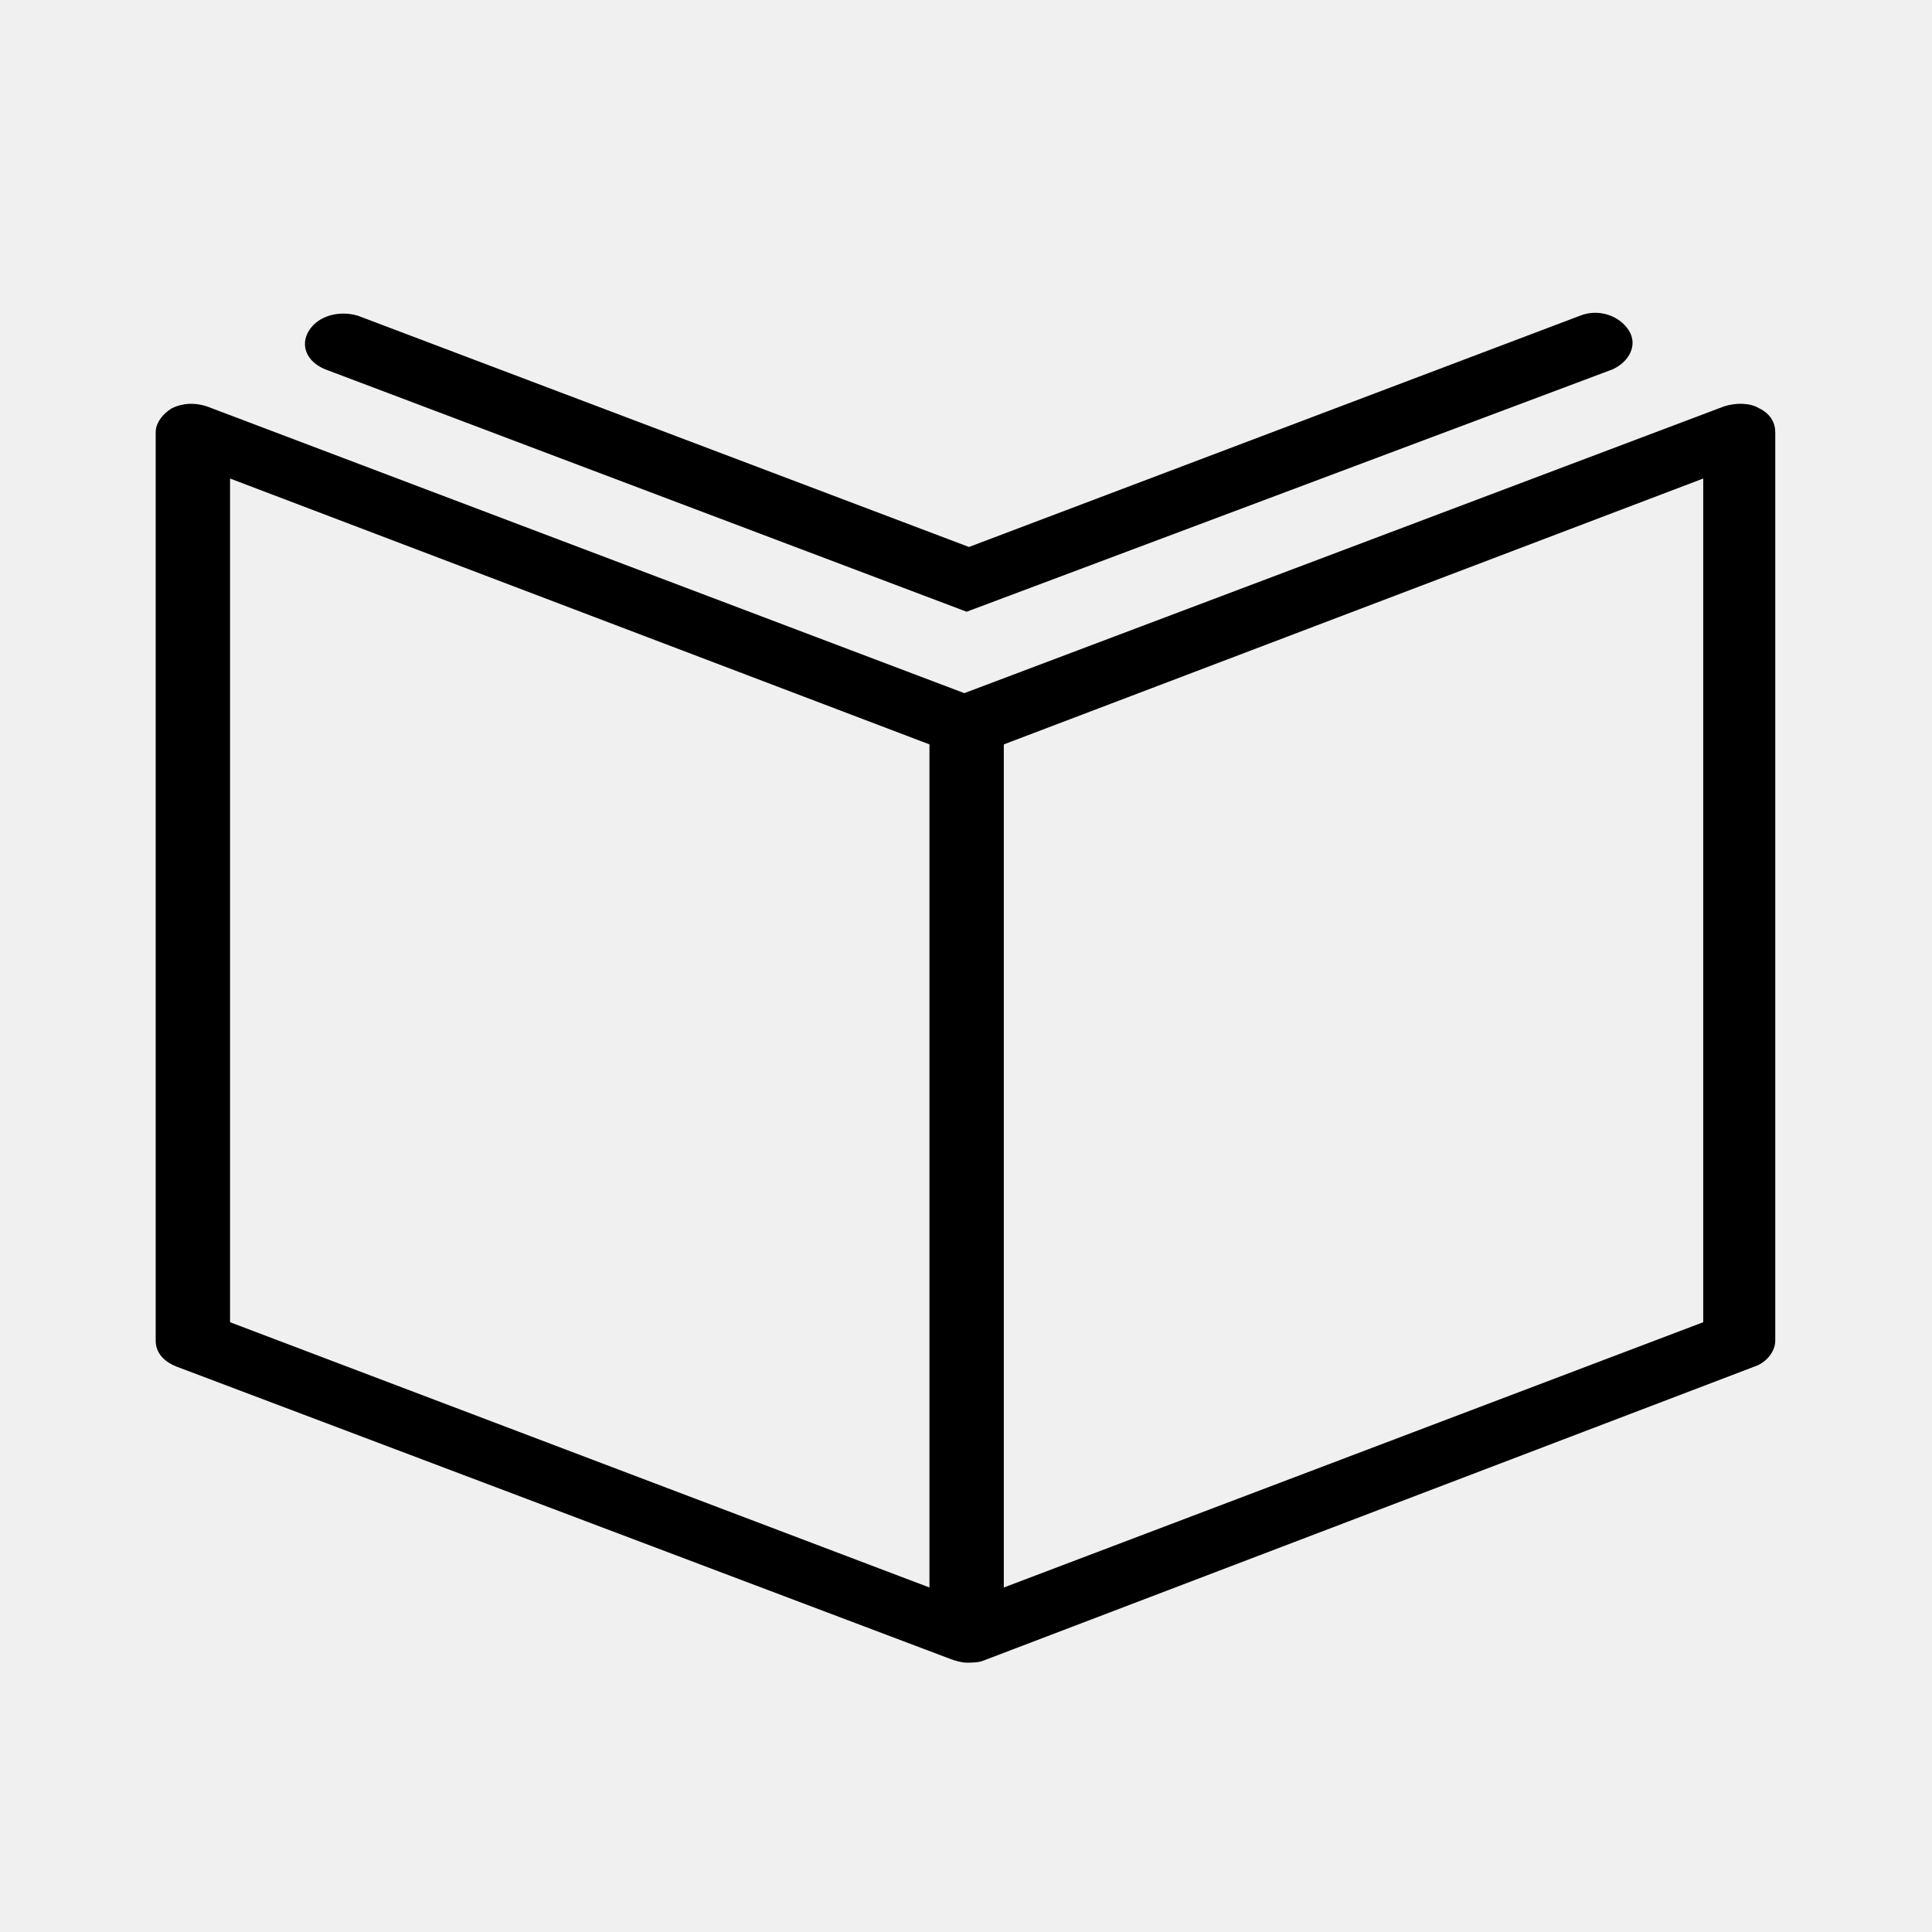
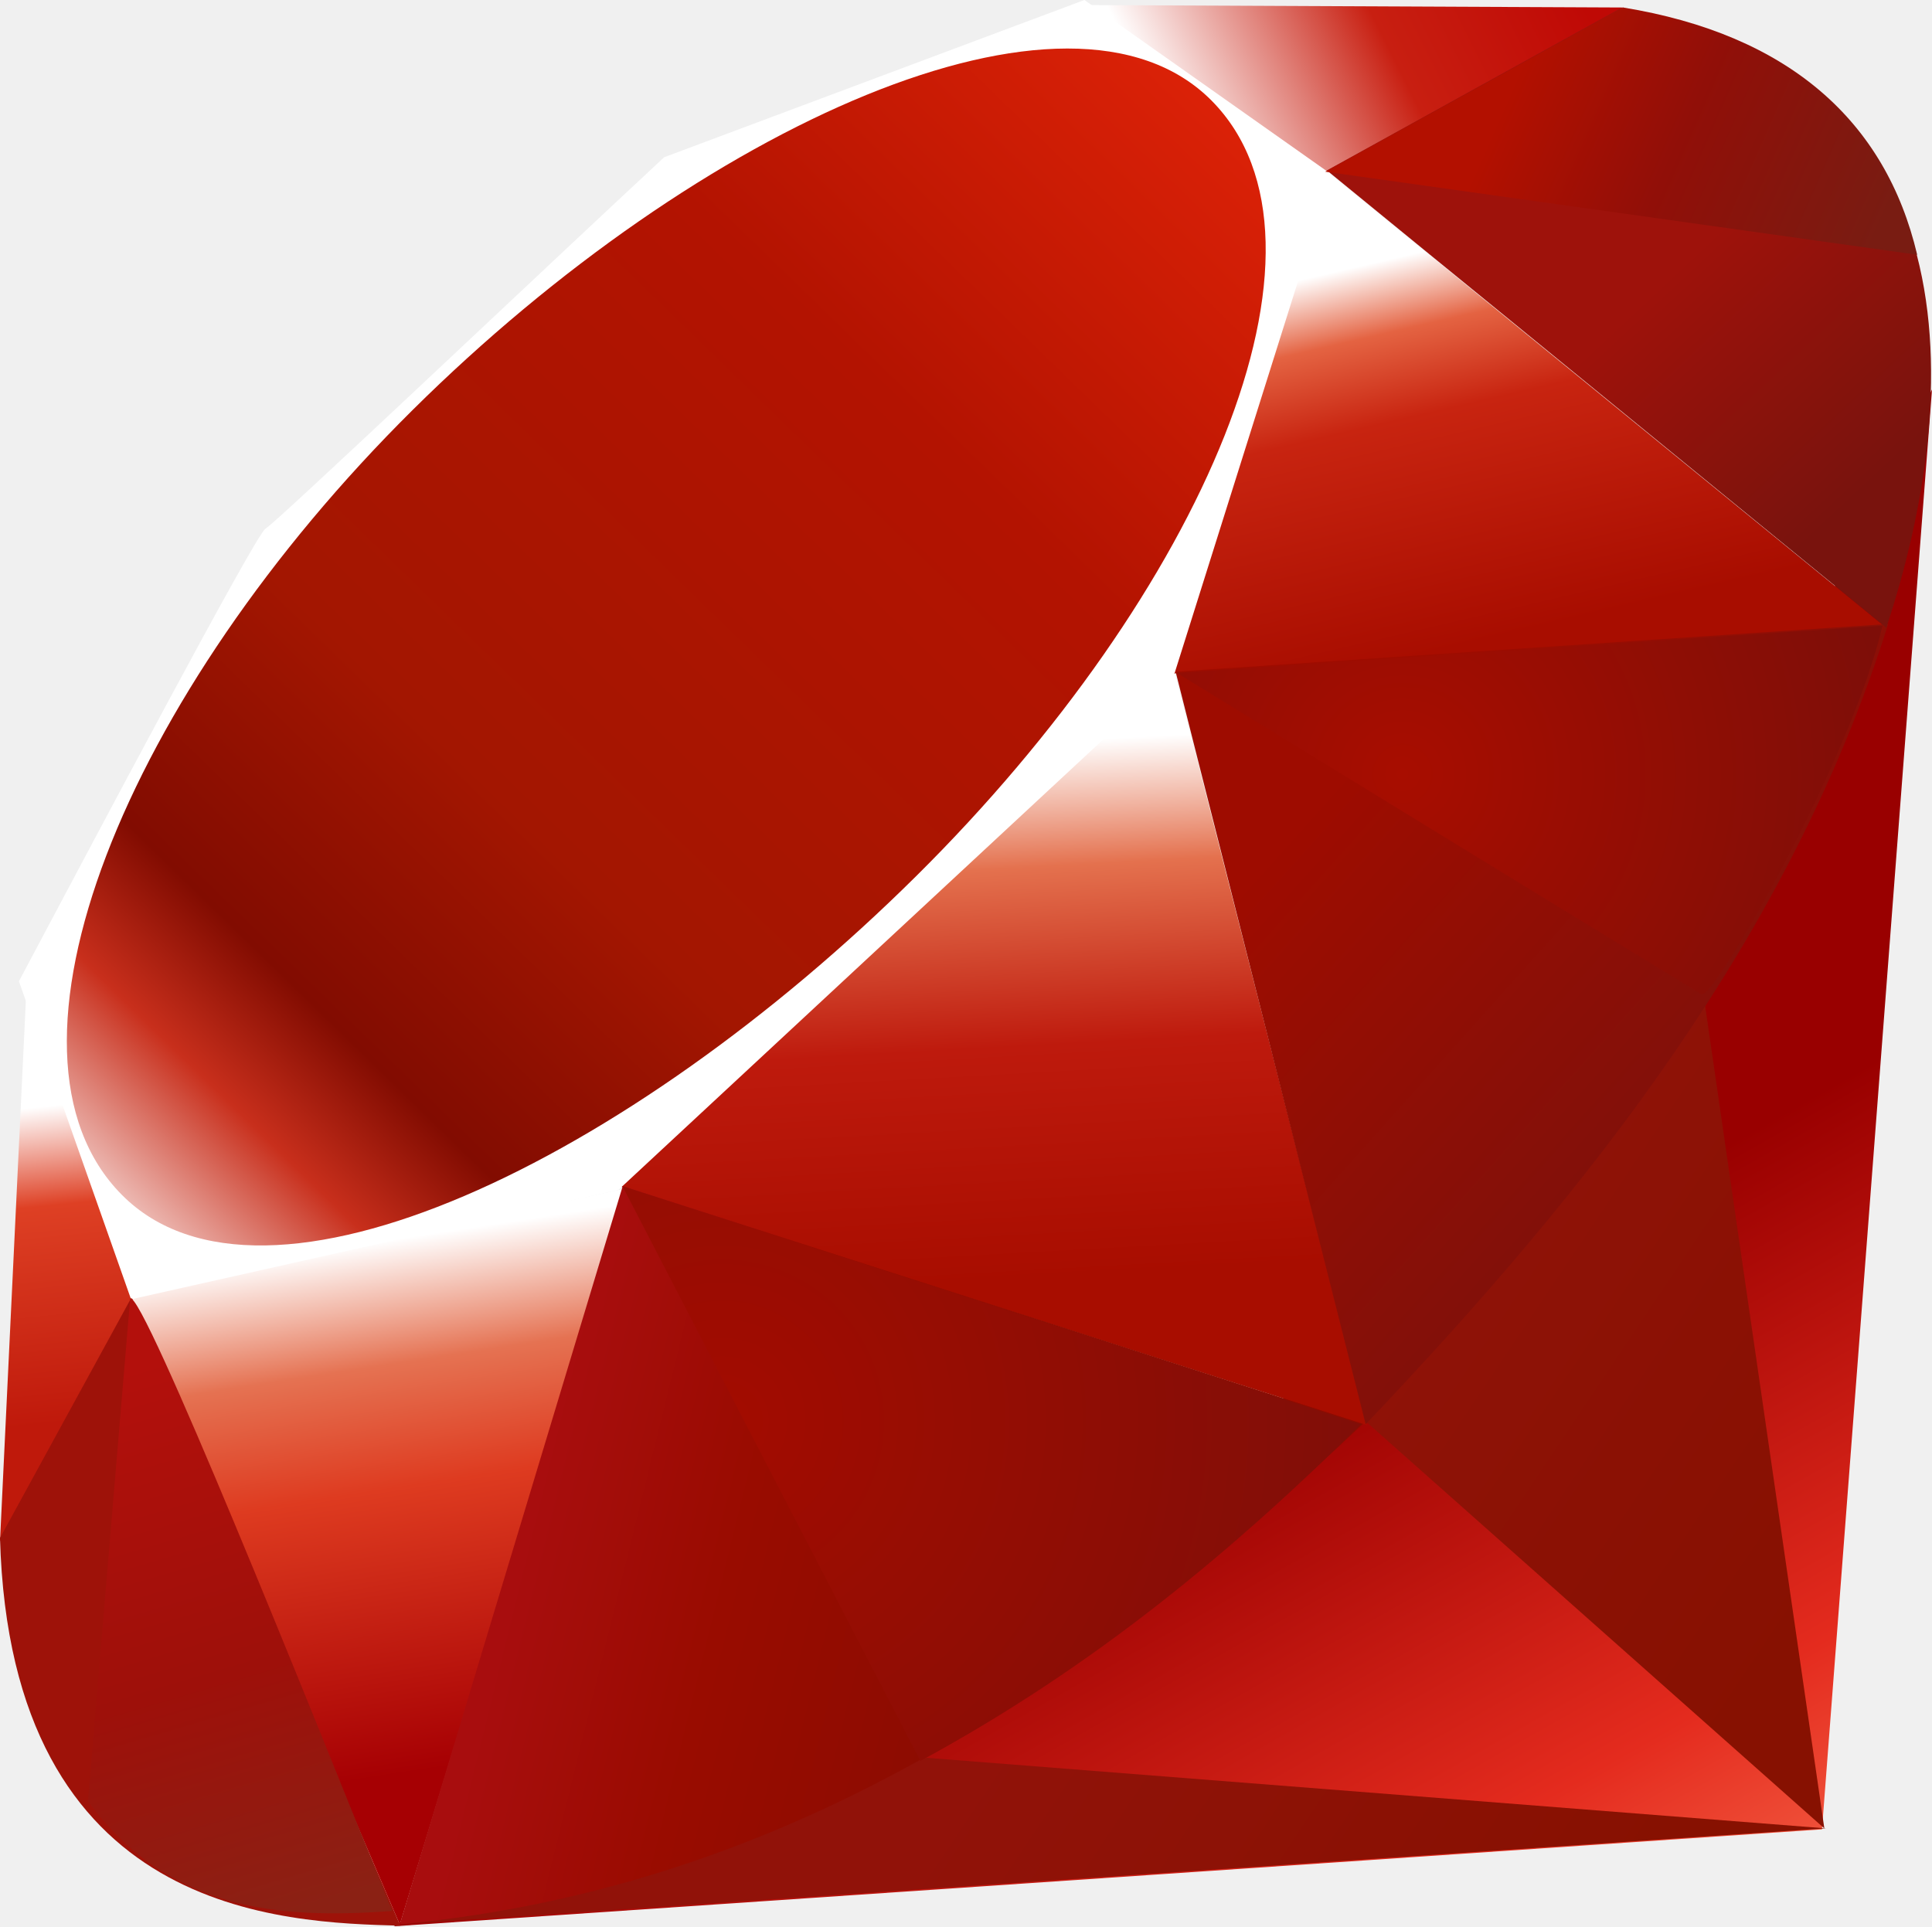
- <svg xmlns="http://www.w3.org/2000/svg" viewBox="0 0 566.9 566.9" style="enable-background:new 0 0 566.9 566.9" xml:space="preserve">
-   <path d="M283.636 487.867c-1.363 0-3.409-.543-4.772-1.086L51.818 401.003c-4.09-1.63-6.136-4.344-6.136-7.601V126.837c0-2.715 2.045-5.43 4.773-7.058 3.409-1.629 6.818-1.629 10.227-.543l222.273 84.15 222.954-84.15c3.41-1.086 7.5-1.086 10.227.543 3.41 1.629 4.773 4.343 4.773 7.058v266.565c0 3.257-2.727 6.515-6.136 7.6l-226.364 86.322c-1.364.543-3.409.543-4.773.543zM67.5 387.973l216.136 81.978 216.137-81.978V140.409l-211.364 80.35c-2.727 1.086-6.136 1.086-9.545 0L67.5 140.409v247.564z" />
-   <path d="m283.636 179.498-188.181-71.12c-5.455-2.172-7.5-7.058-4.773-11.401 2.727-4.343 8.863-5.972 14.318-4.343l179.318 67.863 179.318-67.863c5.455-2.172 11.591 0 14.319 4.343 2.727 4.343 0 9.23-4.773 11.4l-189.546 71.121zm-10.909 33.117h21.818v266.566h-21.818z" />
+ <svg xmlns="http://www.w3.org/2000/svg" xmlns:xlink="http://www.w3.org/1999/xlink" version="1.1" id="Layer_1" width="198.13" height="197.58" viewBox="0 0 198.13 197.58" overflow="visible" enable-background="new 0 0 198.13 197.58" xml:space="preserve">
+   <defs id="defs3489">
+     <linearGradient id="XMLID_17_-9" gradientUnits="userSpaceOnUse" x1="174.074" y1="215.549" x2="132.276" y2="141.753">
+       <stop offset="0" style="stop-color:#FB7655" id="stop3272-4" />
+       <stop offset="0" style="stop-color:#FB7655" id="stop3274-5" />
+       <stop offset="0.41" style="stop-color:#E42B1E" id="stop3276-1" />
+       <stop offset="0.99" style="stop-color:#990000" id="stop3278-0" />
+       <stop offset="1" style="stop-color:#990000" id="stop3280-3" />
+     </linearGradient>
+     <linearGradient id="XMLID_18_-7" gradientUnits="userSpaceOnUse" x1="194.895" y1="153.558" x2="141.028" y2="117.409">
+       <stop offset="0" style="stop-color:#871101" id="stop3285-8" />
+       <stop offset="0" style="stop-color:#871101" id="stop3287-8" />
+       <stop offset="0.99" style="stop-color:#911209" id="stop3289-6" />
+       <stop offset="1" style="stop-color:#911209" id="stop3291-0" />
+     </linearGradient>
+     <linearGradient id="XMLID_19_-4" gradientUnits="userSpaceOnUse" x1="151.795" y1="217.785" x2="97.93" y2="181.638">
+       <stop offset="0" style="stop-color:#871101" id="stop3296-6" />
+       <stop offset="0" style="stop-color:#871101" id="stop3298-7" />
+       <stop offset="0.99" style="stop-color:#911209" id="stop3300-6" />
+       <stop offset="1" style="stop-color:#911209" id="stop3302-0" />
+     </linearGradient>
+     <linearGradient id="XMLID_20_-9" gradientUnits="userSpaceOnUse" x1="38.696" y1="127.391" x2="47.047" y2="181.661">
+       <stop offset="0" style="stop-color:#FFFFFF" id="stop3307-7" />
+       <stop offset="0" style="stop-color:#FFFFFF" id="stop3309-5" />
+       <stop offset="0.23" style="stop-color:#E57252" id="stop3311-9" />
+       <stop offset="0.46" style="stop-color:#DE3B20" id="stop3313-7" />
+       <stop offset="0.99" style="stop-color:#A60003" id="stop3315-8" />
+       <stop offset="1" style="stop-color:#A60003" id="stop3317-5" />
+     </linearGradient>
+     <linearGradient id="XMLID_21_-3" gradientUnits="userSpaceOnUse" x1="96.133" y1="76.715" x2="99.21" y2="132.102">
+       <stop offset="0" style="stop-color:#FFFFFF" id="stop3322-3" />
+       <stop offset="0" style="stop-color:#FFFFFF" id="stop3324-8" />
+       <stop offset="0.23" style="stop-color:#E4714E" id="stop3326-3" />
+       <stop offset="0.56" style="stop-color:#BE1A0D" id="stop3328-7" />
+       <stop offset="0.99" style="stop-color:#A80D00" id="stop3330-9" />
+       <stop offset="1" style="stop-color:#A80D00" id="stop3332-3" />
+     </linearGradient>
+     <linearGradient id="XMLID_22_-7" gradientUnits="userSpaceOnUse" x1="147.103" y1="25.521" x2="156.314" y2="65.216">
+       <stop offset="0" style="stop-color:#FFFFFF" id="stop3337-8" />
+       <stop offset="0" style="stop-color:#FFFFFF" id="stop3339-7" />
+       <stop offset="0.18" style="stop-color:#E46342" id="stop3341-4" />
+       <stop offset="0.4" style="stop-color:#C82410" id="stop3343-1" />
+       <stop offset="0.99" style="stop-color:#A80D00" id="stop3345-9" />
+       <stop offset="1" style="stop-color:#A80D00" id="stop3347-0" />
+     </linearGradient>
+     <linearGradient id="XMLID_23_-9" gradientUnits="userSpaceOnUse" x1="118.976" y1="11.541" x2="158.669" y2="-8.305">
+       <stop offset="0" style="stop-color:#FFFFFF" id="stop3352-8" />
+       <stop offset="0" style="stop-color:#FFFFFF" id="stop3354-8" />
+       <stop offset="0.54" style="stop-color:#C81F11" id="stop3356-5" />
+       <stop offset="0.99" style="stop-color:#BF0905" id="stop3358-8" />
+       <stop offset="1" style="stop-color:#BF0905" id="stop3360-4" />
+     </linearGradient>
+     <linearGradient id="XMLID_24_-3" gradientUnits="userSpaceOnUse" x1="3.903" y1="113.555" x2="7.17" y2="146.263">
+       <stop offset="0" style="stop-color:#FFFFFF" id="stop3365-7" />
+       <stop offset="0" style="stop-color:#FFFFFF" id="stop3367-1" />
+       <stop offset="0.31" style="stop-color:#DE4024" id="stop3369-3" />
+       <stop offset="0.99" style="stop-color:#BF190B" id="stop3371-8" />
+       <stop offset="1" style="stop-color:#BF190B" id="stop3373-0" />
+     </linearGradient>
+     <linearGradient id="XMLID_25_-9" gradientUnits="userSpaceOnUse" x1="-18.556" y1="155.105" x2="135.015" y2="-2.809">
+       <stop offset="0" style="stop-color:#BD0012" id="stop3380-7" />
+       <stop offset="0" style="stop-color:#BD0012" id="stop3382-9" />
+       <stop offset="0.07" style="stop-color:#FFFFFF" id="stop3384-9" />
+       <stop offset="0.17" style="stop-color:#FFFFFF" id="stop3386-3" />
+       <stop offset="0.27" style="stop-color:#C82F1C" id="stop3388-2" />
+       <stop offset="0.33" style="stop-color:#820C01" id="stop3390-4" />
+       <stop offset="0.46" style="stop-color:#A31601" id="stop3392-3" />
+       <stop offset="0.72" style="stop-color:#B31301" id="stop3394-7" />
+       <stop offset="0.99" style="stop-color:#E82609" id="stop3396-1" />
+       <stop offset="1" style="stop-color:#E82609" id="stop3398-2" />
+     </linearGradient>
+     <linearGradient id="XMLID_26_-2" gradientUnits="userSpaceOnUse" x1="99.075" y1="171.033" x2="52.818" y2="159.617">
+       <stop offset="0" style="stop-color:#8C0C01" id="stop3403-0" />
+       <stop offset="0" style="stop-color:#8C0C01" id="stop3405-2" />
+       <stop offset="0.54" style="stop-color:#990C00" id="stop3407-1" />
+       <stop offset="0.99" style="stop-color:#A80D0E" id="stop3409-7" />
+       <stop offset="1" style="stop-color:#A80D0E" id="stop3411-5" />
+     </linearGradient>
+     <linearGradient id="XMLID_27_-1" gradientUnits="userSpaceOnUse" x1="178.526" y1="115.515" x2="137.433" y2="78.684">
+       <stop offset="0" style="stop-color:#7E110B" id="stop3416-7" />
+       <stop offset="0" style="stop-color:#7E110B" id="stop3418-4" />
+       <stop offset="0.99" style="stop-color:#9E0C00" id="stop3420-1" />
+       <stop offset="1" style="stop-color:#9E0C00" id="stop3422-7" />
+     </linearGradient>
+     <linearGradient id="XMLID_28_-1" gradientUnits="userSpaceOnUse" x1="193.624" y1="47.937" x2="173.154" y2="26.054">
+       <stop offset="0" style="stop-color:#79130D" id="stop3427-1" />
+       <stop offset="0" style="stop-color:#79130D" id="stop3429-1" />
+       <stop offset="0.99" style="stop-color:#9E120B" id="stop3431-7" />
+       <stop offset="1" style="stop-color:#9E120B" id="stop3433-0" />
+     </linearGradient>
+     <radialGradient id="XMLID_29_-4" cx="143.832" cy="79.388" r="50.358" gradientUnits="userSpaceOnUse">
+       <stop offset="0" style="stop-color:#A80D00" id="stop3440-0" />
+       <stop offset="0" style="stop-color:#A80D00" id="stop3442-8" />
+       <stop offset="0.99" style="stop-color:#7E0E08" id="stop3444-5" />
+       <stop offset="1" style="stop-color:#7E0E08" id="stop3446-1" />
+     </radialGradient>
+     <radialGradient id="XMLID_30_-6" cx="74.092" cy="145.751" r="66.944" gradientUnits="userSpaceOnUse">
+       <stop offset="0" style="stop-color:#A30C00" id="stop3451-6" />
+       <stop offset="0" style="stop-color:#A30C00" id="stop3453-2" />
+       <stop offset="0.99" style="stop-color:#800E08" id="stop3455-1" />
+       <stop offset="1" style="stop-color:#800E08" id="stop3457-9" />
+     </radialGradient>
+     <linearGradient id="XMLID_31_-6" gradientUnits="userSpaceOnUse" x1="26.67" y1="197.336" x2="9.989" y2="140.742">
+       <stop offset="0" style="stop-color:#8B2114" id="stop3462-4" />
+       <stop offset="0" style="stop-color:#8B2114" id="stop3464-8" />
+       <stop offset="0.43" style="stop-color:#9E100A" id="stop3466-0" />
+       <stop offset="0.99" style="stop-color:#B3100C" id="stop3468-8" />
+       <stop offset="1" style="stop-color:#B3100C" id="stop3470-1" />
+     </linearGradient>
+     <linearGradient id="XMLID_32_-0" gradientUnits="userSpaceOnUse" x1="154.641" y1="9.798" x2="192.039" y2="26.306">
+       <stop offset="0" style="stop-color:#B31000" id="stop3475-2" />
+       <stop offset="0" style="stop-color:#B31000" id="stop3477-2" />
+       <stop offset="0.44" style="stop-color:#910F08" id="stop3479-9" />
+       <stop offset="0.99" style="stop-color:#791C12" id="stop3481-7" />
+       <stop offset="1" style="stop-color:#791C12" id="stop3483-5" />
+     </linearGradient>
+     <linearGradient y2="141.753" x2="132.276" y1="215.549" x1="174.074" gradientUnits="userSpaceOnUse" id="linearGradient3448" xlink:href="#XMLID_17_-9" />
+   </defs>
+   <linearGradient id="XMLID_17_" gradientUnits="userSpaceOnUse" x1="174.074" y1="215.549" x2="132.276" y2="141.753">
+     <stop offset="0" style="stop-color:#FB7655" id="stop3272" />
+     <stop offset="0" style="stop-color:#FB7655" id="stop3274" />
+     <stop offset="0.41" style="stop-color:#E42B1E" id="stop3276" />
+     <stop offset="0.99" style="stop-color:#990000" id="stop3278" />
+     <stop offset="1" style="stop-color:#990000" id="stop3280" />
+   </linearGradient>
+   <linearGradient id="XMLID_18_" gradientUnits="userSpaceOnUse" x1="194.895" y1="153.558" x2="141.028" y2="117.409">
+     <stop offset="0" style="stop-color:#871101" id="stop3285" />
+     <stop offset="0" style="stop-color:#871101" id="stop3287" />
+     <stop offset="0.99" style="stop-color:#911209" id="stop3289" />
+     <stop offset="1" style="stop-color:#911209" id="stop3291" />
+   </linearGradient>
+   <linearGradient id="XMLID_19_" gradientUnits="userSpaceOnUse" x1="151.795" y1="217.785" x2="97.93" y2="181.638">
+     <stop offset="0" style="stop-color:#871101" id="stop3296" />
+     <stop offset="0" style="stop-color:#871101" id="stop3298" />
+     <stop offset="0.99" style="stop-color:#911209" id="stop3300" />
+     <stop offset="1" style="stop-color:#911209" id="stop3302" />
+   </linearGradient>
+   <linearGradient id="XMLID_20_" gradientUnits="userSpaceOnUse" x1="38.696" y1="127.391" x2="47.047" y2="181.661">
+     <stop offset="0" style="stop-color:#FFFFFF" id="stop3307" />
+     <stop offset="0" style="stop-color:#FFFFFF" id="stop3309" />
+     <stop offset="0.23" style="stop-color:#E57252" id="stop3311" />
+     <stop offset="0.46" style="stop-color:#DE3B20" id="stop3313" />
+     <stop offset="0.99" style="stop-color:#A60003" id="stop3315" />
+     <stop offset="1" style="stop-color:#A60003" id="stop3317" />
+   </linearGradient>
+   <linearGradient id="XMLID_21_" gradientUnits="userSpaceOnUse" x1="96.133" y1="76.715" x2="99.21" y2="132.102">
+     <stop offset="0" style="stop-color:#FFFFFF" id="stop3322" />
+     <stop offset="0" style="stop-color:#FFFFFF" id="stop3324" />
+     <stop offset="0.23" style="stop-color:#E4714E" id="stop3326" />
+     <stop offset="0.56" style="stop-color:#BE1A0D" id="stop3328" />
+     <stop offset="0.99" style="stop-color:#A80D00" id="stop3330" />
+     <stop offset="1" style="stop-color:#A80D00" id="stop3332" />
+   </linearGradient>
+   <linearGradient id="XMLID_22_" gradientUnits="userSpaceOnUse" x1="147.103" y1="25.521" x2="156.314" y2="65.216">
+     <stop offset="0" style="stop-color:#FFFFFF" id="stop3337" />
+     <stop offset="0" style="stop-color:#FFFFFF" id="stop3339" />
+     <stop offset="0.18" style="stop-color:#E46342" id="stop3341" />
+     <stop offset="0.4" style="stop-color:#C82410" id="stop3343" />
+     <stop offset="0.99" style="stop-color:#A80D00" id="stop3345" />
+     <stop offset="1" style="stop-color:#A80D00" id="stop3347" />
+   </linearGradient>
+   <linearGradient id="XMLID_23_" gradientUnits="userSpaceOnUse" x1="118.976" y1="11.541" x2="158.669" y2="-8.305">
+     <stop offset="0" style="stop-color:#FFFFFF" id="stop3352" />
+     <stop offset="0" style="stop-color:#FFFFFF" id="stop3354" />
+     <stop offset="0.54" style="stop-color:#C81F11" id="stop3356" />
+     <stop offset="0.99" style="stop-color:#BF0905" id="stop3358" />
+     <stop offset="1" style="stop-color:#BF0905" id="stop3360" />
+   </linearGradient>
+   <linearGradient id="XMLID_24_" gradientUnits="userSpaceOnUse" x1="3.903" y1="113.555" x2="7.17" y2="146.263">
+     <stop offset="0" style="stop-color:#FFFFFF" id="stop3365" />
+     <stop offset="0" style="stop-color:#FFFFFF" id="stop3367" />
+     <stop offset="0.31" style="stop-color:#DE4024" id="stop3369" />
+     <stop offset="0.99" style="stop-color:#BF190B" id="stop3371" />
+     <stop offset="1" style="stop-color:#BF190B" id="stop3373" />
+   </linearGradient>
+   <linearGradient id="XMLID_25_" gradientUnits="userSpaceOnUse" x1="-18.556" y1="155.105" x2="135.015" y2="-2.809">
+     <stop offset="0" style="stop-color:#BD0012" id="stop3380" />
+     <stop offset="0" style="stop-color:#BD0012" id="stop3382" />
+     <stop offset="0.07" style="stop-color:#FFFFFF" id="stop3384" />
+     <stop offset="0.17" style="stop-color:#FFFFFF" id="stop3386" />
+     <stop offset="0.27" style="stop-color:#C82F1C" id="stop3388" />
+     <stop offset="0.33" style="stop-color:#820C01" id="stop3390" />
+     <stop offset="0.46" style="stop-color:#A31601" id="stop3392" />
+     <stop offset="0.72" style="stop-color:#B31301" id="stop3394" />
+     <stop offset="0.99" style="stop-color:#E82609" id="stop3396" />
+     <stop offset="1" style="stop-color:#E82609" id="stop3398" />
+   </linearGradient>
+   <linearGradient id="XMLID_26_" gradientUnits="userSpaceOnUse" x1="99.075" y1="171.033" x2="52.818" y2="159.617">
+     <stop offset="0" style="stop-color:#8C0C01" id="stop3403" />
+     <stop offset="0" style="stop-color:#8C0C01" id="stop3405" />
+     <stop offset="0.54" style="stop-color:#990C00" id="stop3407" />
+     <stop offset="0.99" style="stop-color:#A80D0E" id="stop3409" />
+     <stop offset="1" style="stop-color:#A80D0E" id="stop3411" />
+   </linearGradient>
+   <linearGradient id="XMLID_27_" gradientUnits="userSpaceOnUse" x1="178.526" y1="115.515" x2="137.433" y2="78.684">
+     <stop offset="0" style="stop-color:#7E110B" id="stop3416" />
+     <stop offset="0" style="stop-color:#7E110B" id="stop3418" />
+     <stop offset="0.99" style="stop-color:#9E0C00" id="stop3420" />
+     <stop offset="1" style="stop-color:#9E0C00" id="stop3422" />
+   </linearGradient>
+   <linearGradient id="XMLID_28_" gradientUnits="userSpaceOnUse" x1="193.624" y1="47.937" x2="173.154" y2="26.054">
+     <stop offset="0" style="stop-color:#79130D" id="stop3427" />
+     <stop offset="0" style="stop-color:#79130D" id="stop3429" />
+     <stop offset="0.99" style="stop-color:#9E120B" id="stop3431" />
+     <stop offset="1" style="stop-color:#9E120B" id="stop3433" />
+   </linearGradient>
+   <radialGradient id="XMLID_29_" cx="143.832" cy="79.388" r="50.358" gradientUnits="userSpaceOnUse">
+     <stop offset="0" style="stop-color:#A80D00" id="stop3440" />
+     <stop offset="0" style="stop-color:#A80D00" id="stop3442" />
+     <stop offset="0.99" style="stop-color:#7E0E08" id="stop3444" />
+     <stop offset="1" style="stop-color:#7E0E08" id="stop3446" />
+   </radialGradient>
+   <radialGradient id="XMLID_30_" cx="74.092" cy="145.751" r="66.944" gradientUnits="userSpaceOnUse">
+     <stop offset="0" style="stop-color:#A30C00" id="stop3451" />
+     <stop offset="0" style="stop-color:#A30C00" id="stop3453" />
+     <stop offset="0.99" style="stop-color:#800E08" id="stop3455" />
+     <stop offset="1" style="stop-color:#800E08" id="stop3457" />
+   </radialGradient>
+   <linearGradient id="XMLID_31_" gradientUnits="userSpaceOnUse" x1="26.67" y1="197.336" x2="9.989" y2="140.742">
+     <stop offset="0" style="stop-color:#8B2114" id="stop3462" />
+     <stop offset="0" style="stop-color:#8B2114" id="stop3464" />
+     <stop offset="0.43" style="stop-color:#9E100A" id="stop3466" />
+     <stop offset="0.99" style="stop-color:#B3100C" id="stop3468" />
+     <stop offset="1" style="stop-color:#B3100C" id="stop3470" />
+   </linearGradient>
+   <linearGradient id="XMLID_32_" gradientUnits="userSpaceOnUse" x1="154.641" y1="9.798" x2="192.039" y2="26.306">
+     <stop offset="0" style="stop-color:#B31000" id="stop3475" />
+     <stop offset="0" style="stop-color:#B31000" id="stop3477" />
+     <stop offset="0.44" style="stop-color:#910F08" id="stop3479" />
+     <stop offset="0.99" style="stop-color:#791C12" id="stop3481" />
+     <stop offset="1" style="stop-color:#791C12" id="stop3483" />
+   </linearGradient>
+   <polygon style="fill:url(#linearGradient3448);fill-rule:evenodd" clip-rule="evenodd" points="153.5,130.41 40.38,197.58 186.849,187.641 198.13,39.95 " id="polygon3282" />
+   <polygon style="fill:url(#XMLID_18_-7);fill-rule:evenodd" clip-rule="evenodd" points="187.089,187.54 174.5,100.65 140.209,145.93 " id="polygon3293" />
+   <polygon style="fill:url(#XMLID_19_-4);fill-rule:evenodd" clip-rule="evenodd" points="187.259,187.54 95.03,180.3 40.87,197.391 " id="polygon3304" />
+   <polygon style="fill:url(#XMLID_20_-9);fill-rule:evenodd" clip-rule="evenodd" points="41,197.41 64.04,121.93 13.34,132.771 " id="polygon3319" />
+   <polygon style="fill:url(#XMLID_21_-3);fill-rule:evenodd" clip-rule="evenodd" points="140.2,146.18 119,63.14 58.33,120.01 " id="polygon3334" />
+   <polygon style="fill:url(#XMLID_22_-7);fill-rule:evenodd" clip-rule="evenodd" points="193.32,64.31 135.97,17.47 120,69.1 " id="polygon3349" />
+   <polygon style="fill:url(#XMLID_23_-9);fill-rule:evenodd" clip-rule="evenodd" points="166.5,0.77 132.77,19.41 111.49,0.52 " id="polygon3362" />
+   <polygon style="fill:url(#XMLID_24_-3);fill-rule:evenodd" clip-rule="evenodd" points="0,158.09 14.13,132.32 2.7,101.62 " id="polygon3375" />
+   <path style="fill:#ffffff;fill-rule:evenodd" clip-rule="evenodd" d="m 1.94,100.65 11.5,32.62 49.97,-11.211 57.05,-53.02 L 136.56,17.9 111.209,0 68.109,16.13 C 54.53,28.76 28.18,53.75 27.23,54.22 26.29,54.7 9.83,85.81 1.94,100.65 z" id="path3377" />
+   <path style="fill:url(#XMLID_25_-9);fill-rule:evenodd" clip-rule="evenodd" d="m 42.32,42.05 c 29.43,-29.18 67.37,-46.42 81.93,-31.73 14.551,14.69 -0.88,50.39 -30.31,79.56 -29.43,29.17 -66.9,47.36 -81.45,32.67 -14.56,-14.68 0.4,-51.33 29.83,-80.5 z" id="path3400" />
+   <path style="fill:url(#XMLID_26_-2);fill-rule:evenodd" clip-rule="evenodd" d="m 41,197.38 22.86,-75.72 75.92,24.39 C 112.33,171.79 81.8,193.55 41,197.38 z" id="path3413" />
+   <path style="fill:url(#XMLID_27_-1);fill-rule:evenodd" clip-rule="evenodd" d="m 120.56,68.89 19.49,77.2 C 162.98,121.98 183.56,96.06 193.639,64 l -73.079,4.89 z" id="path3424" />
+   <path style="fill:url(#XMLID_28_-1);fill-rule:evenodd" clip-rule="evenodd" d="m 193.44,64.39 c 7.8,-23.54 9.6,-57.31 -27.181,-63.58 l -30.18,16.67 57.361,46.91 z" id="path3435" />
+   <path style="fill:#9e1209;fill-rule:evenodd" clip-rule="evenodd" d="m 0,157.75 c 1.08,38.851 29.11,39.43 41.05,39.771 L 13.47,133.11 0,157.75 z" id="path3437" />
+   <path style="fill:url(#XMLID_29_-4);fill-rule:evenodd" clip-rule="evenodd" d="m 120.669,69.01 c 17.62,10.83 53.131,32.58 53.851,32.98 1.119,0.63 15.31,-23.93 18.53,-37.81 l -72.381,4.83 z" id="path3448" />
+   <path style="fill:url(#XMLID_30_-6);fill-rule:evenodd" clip-rule="evenodd" d="m 63.83,121.66 30.56,58.96 c 18.07,-9.8 32.22,-21.74 45.18,-34.53 L 63.83,121.66 z" id="path3459" />
+   <path style="fill:url(#XMLID_31_-6);fill-rule:evenodd" clip-rule="evenodd" d="m 13.35,133.19 -4.33,51.56 c 8.17,11.16 19.41,12.13 31.2,11.26 -8.53,-21.23 -25.57,-63.68 -26.87,-62.82 z" id="path3472" />
+   <path style="fill:url(#XMLID_32_-0);fill-rule:evenodd" clip-rule="evenodd" d="m 135.9,17.61 60.71,8.52 C 193.37,12.4 183.42,3.54 166.46,0.77 L 135.9,17.61 z" id="path3485" />
</svg>
